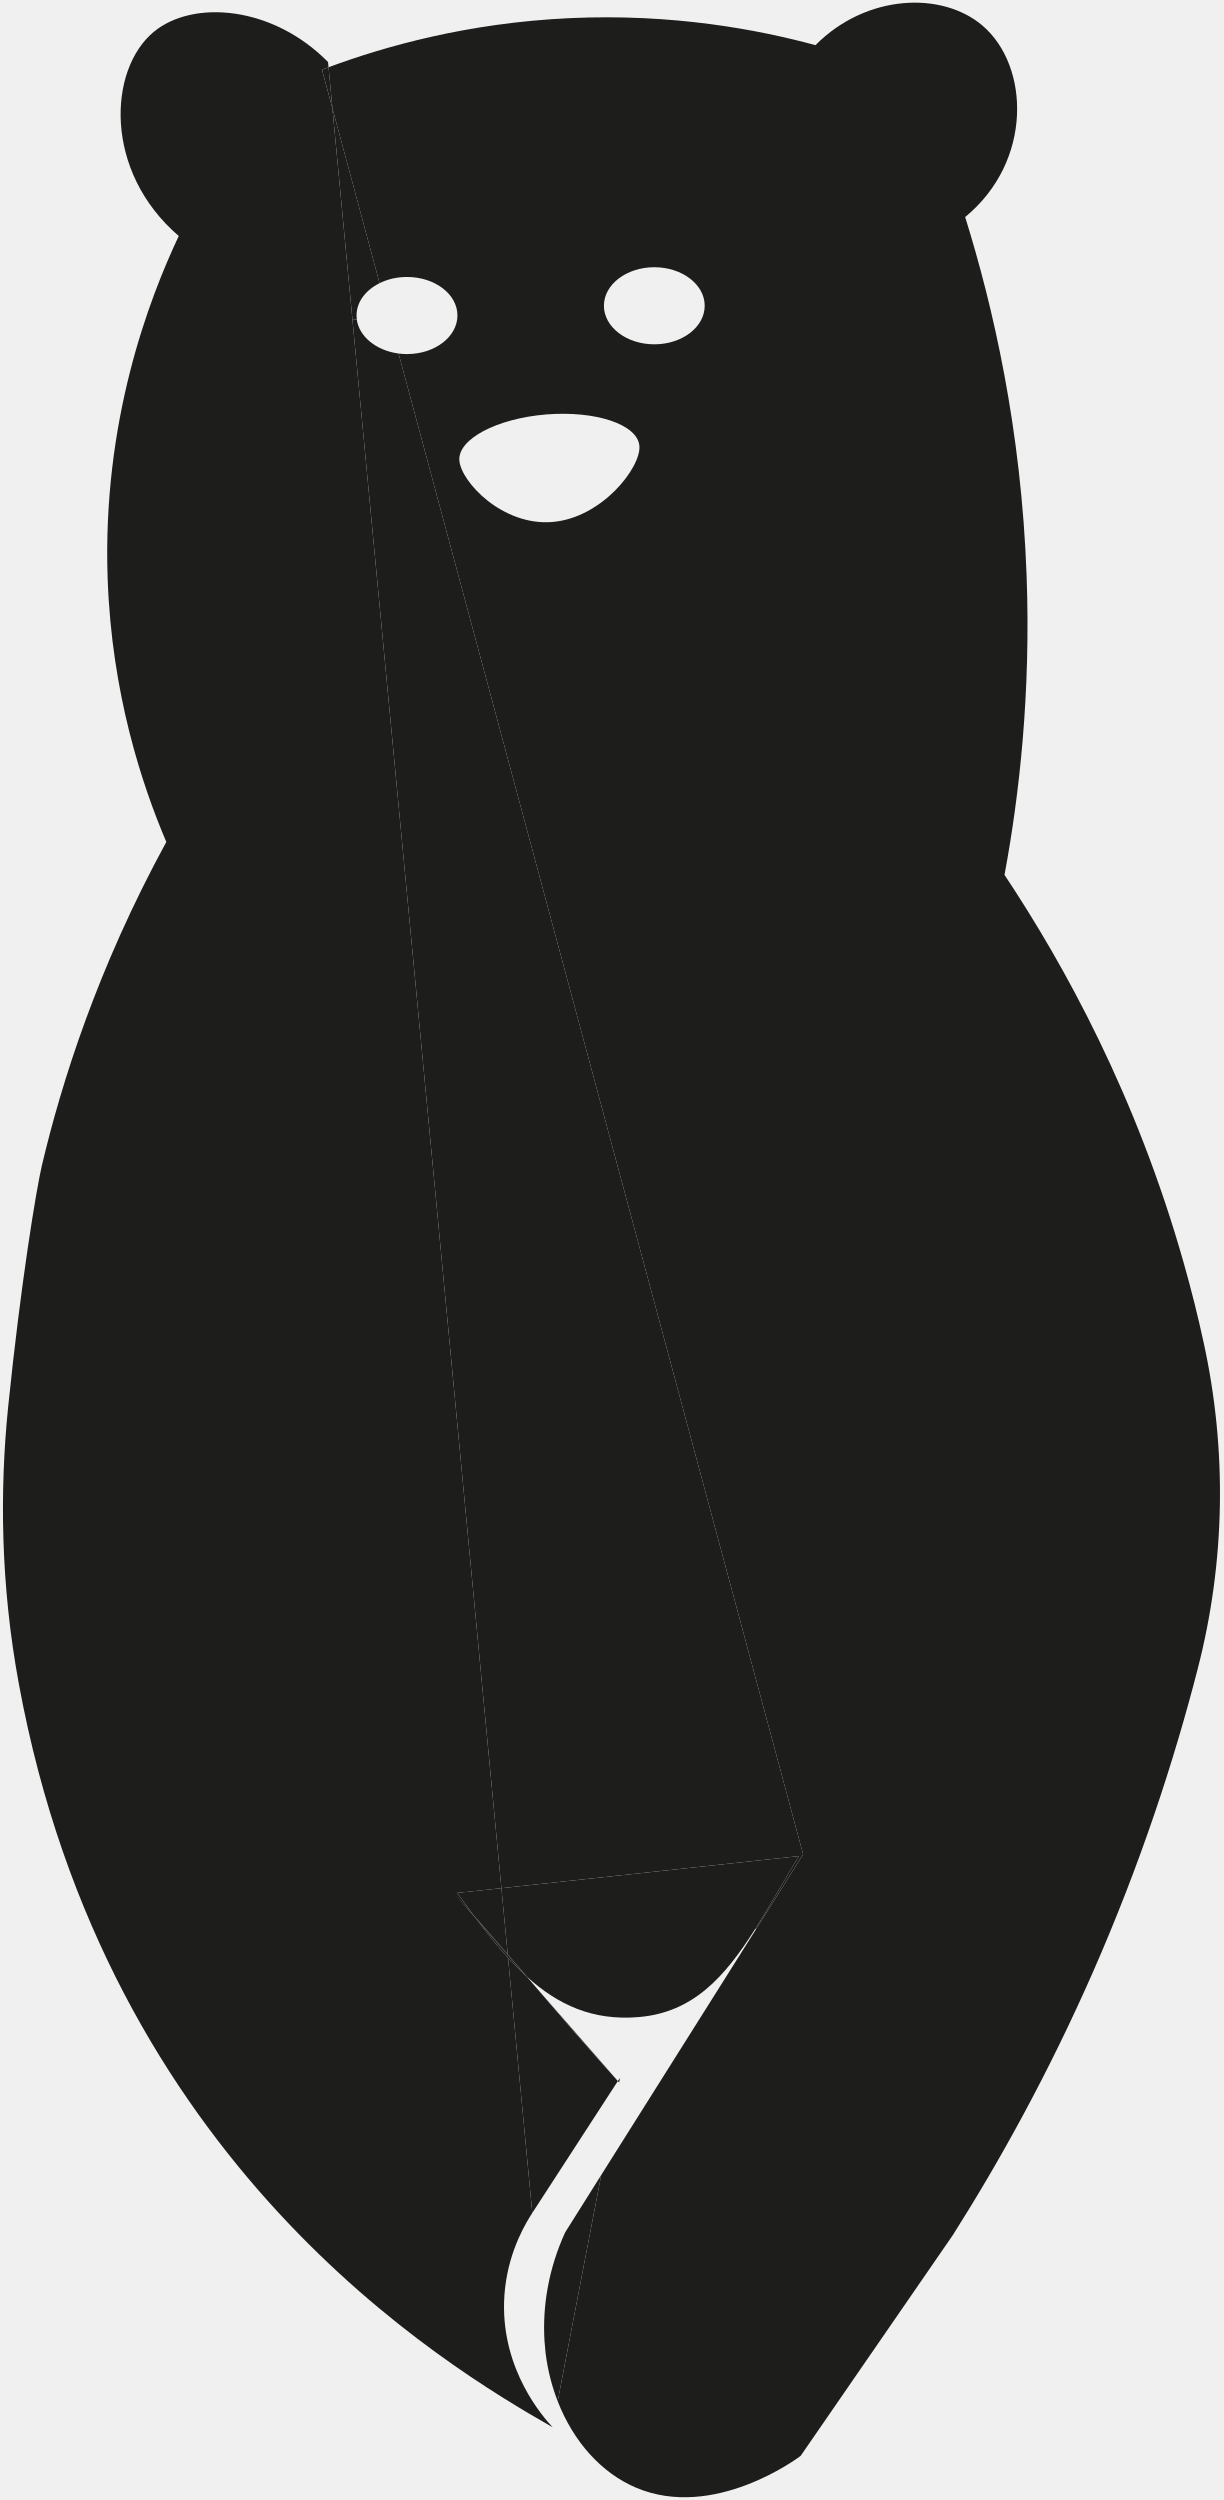
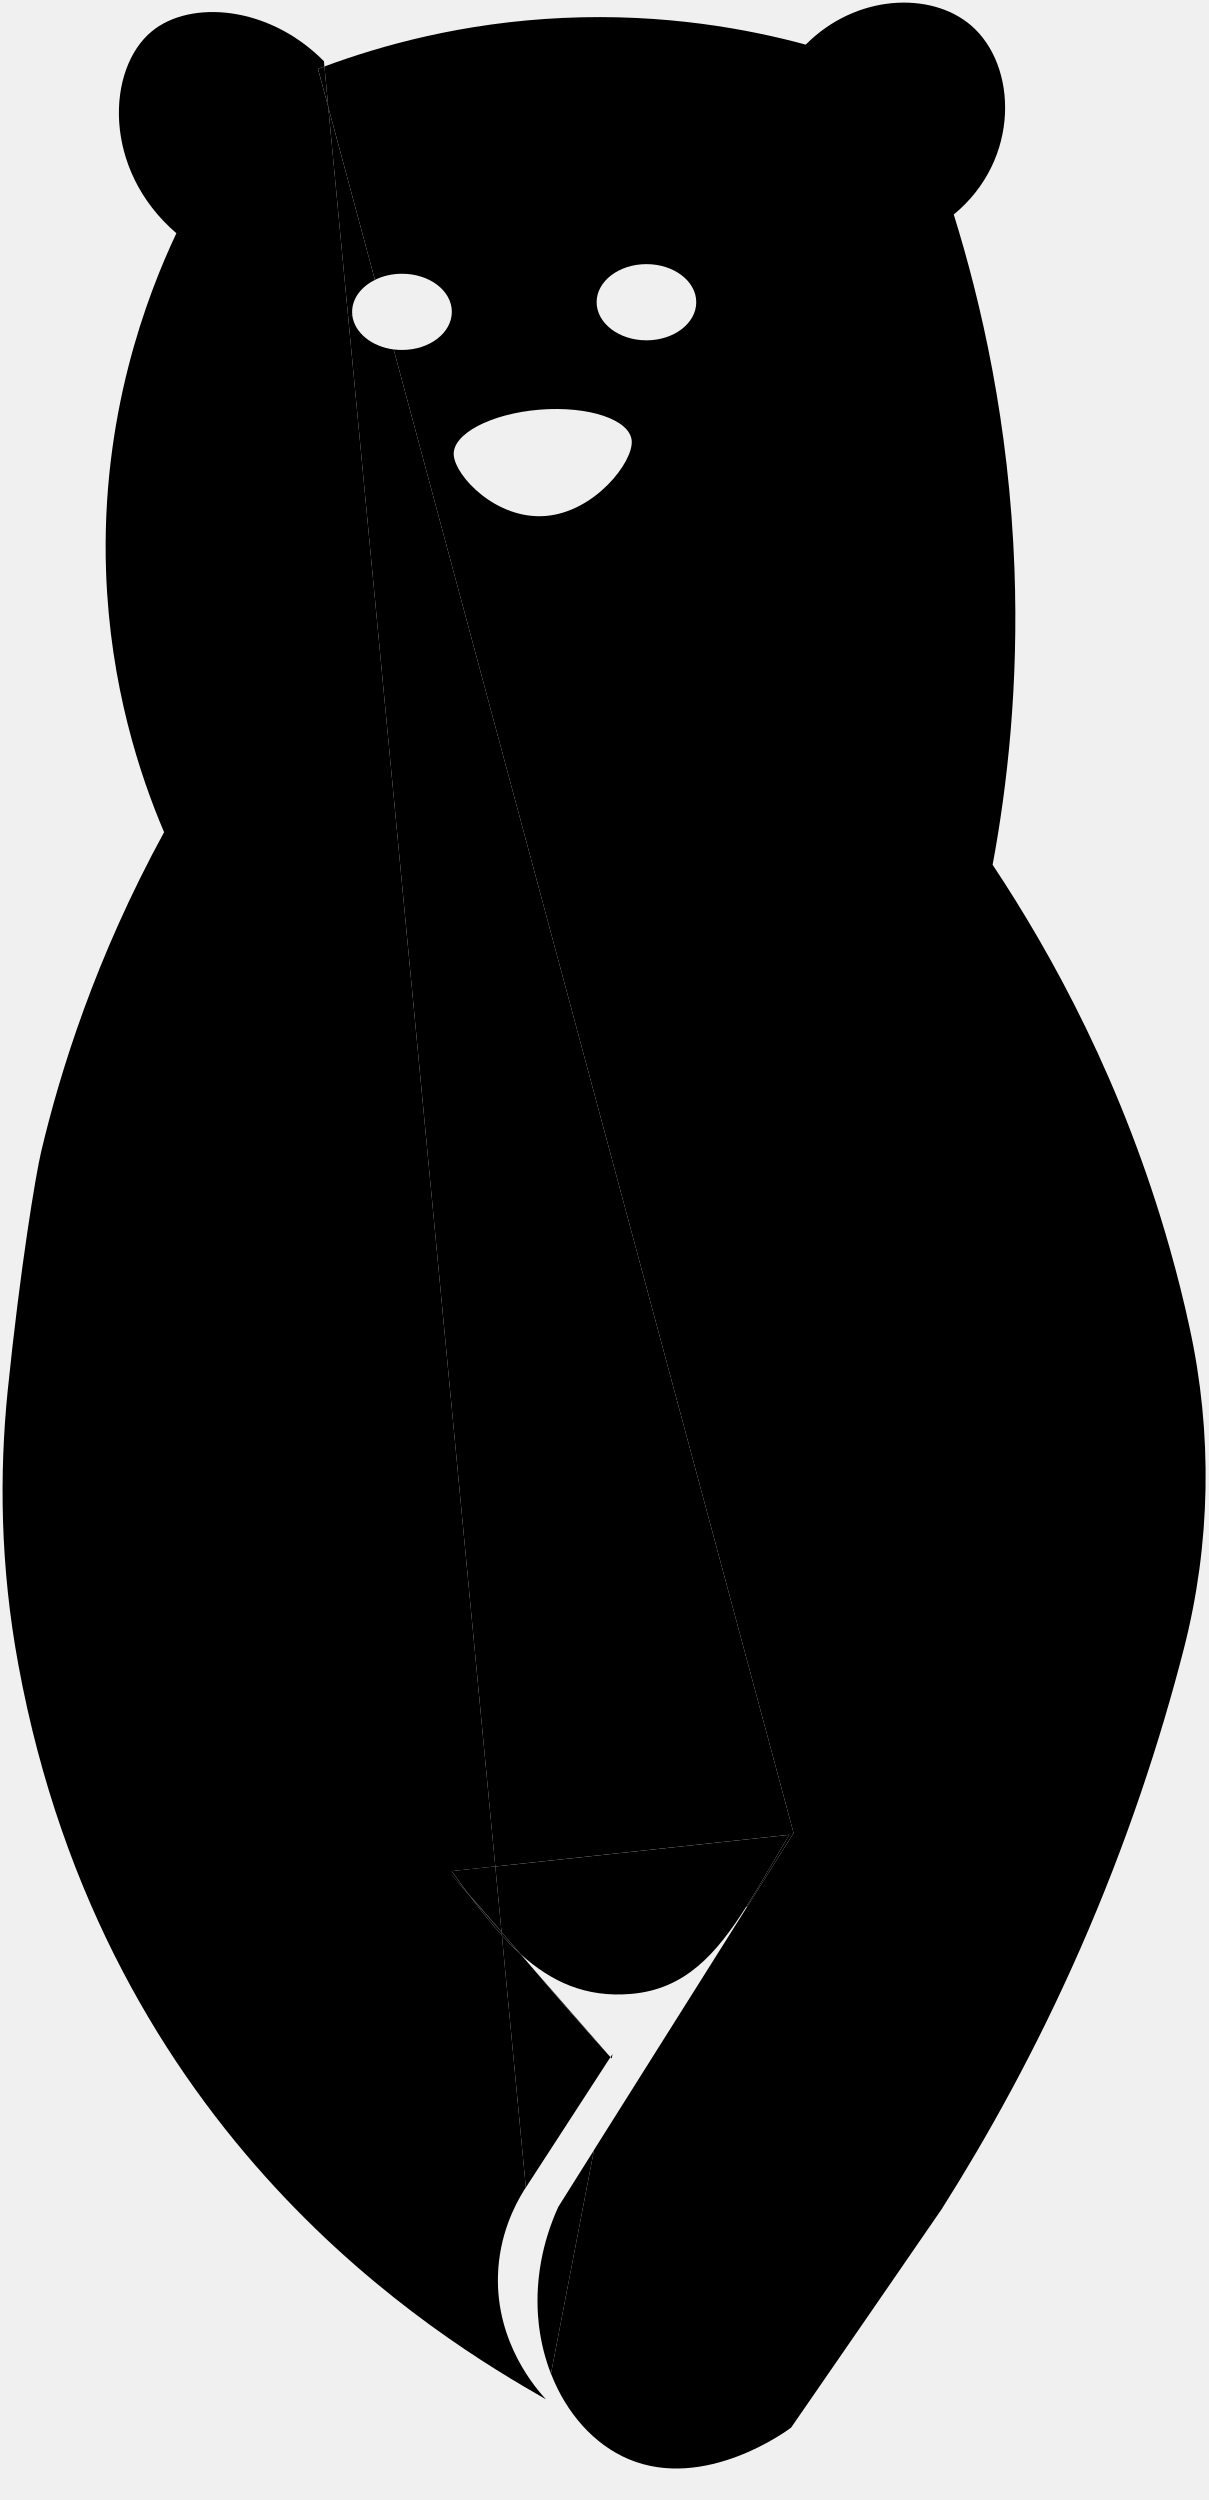
- <svg xmlns="http://www.w3.org/2000/svg" width="908" height="1856" viewBox="0 0 908 1856" fill="none">
-   <path d="M596.25 1376.7L295.898 262.466C297.968 262.705 300.038 262.864 302.187 262.864C322.805 262.864 339.602 250.047 339.602 234.206C339.602 218.364 322.805 205.628 302.187 205.628C294.625 205.628 287.619 207.299 281.808 210.245L246.782 80.408L243.916 49.919C285.788 34.396 347.244 16.963 423.108 13.46C499.688 9.957 562.815 21.978 605.404 33.521C643.137 -4.531 699.339 -6.6 729.35 18.953C764.535 48.964 766.844 119.813 716.533 161.128C737.31 227.758 758.167 318.428 762.147 427.169C765.331 514.417 756.814 589.962 745.749 649.507C790.407 716.694 843.584 813.256 878.769 937.52C884.501 957.739 889.436 977.482 893.576 996.666C911.089 1076.51 909.656 1159.38 889.277 1238.59C871.525 1307.76 846.529 1384.03 811.343 1464.19C778.387 1539.1 742.405 1604.06 707.458 1659.22C669.805 1713.91 632.152 1768.6 594.419 1823.21C591.792 1825.28 529.699 1871.13 472.384 1846.93C446.512 1836.03 425.655 1812.62 414.033 1782.69L446.353 1614.72C484.643 1553.98 522.933 1493.17 561.223 1432.35C572.925 1413.8 584.548 1395.25 596.25 1376.7ZM405.515 307.682C368.658 310.707 339.761 326.071 341.035 341.912C342.308 357.833 373.116 390.551 410.052 387.526C446.91 384.501 475.966 347.007 474.692 331.086C473.418 315.165 442.452 304.736 405.515 307.682ZM523.172 226.962C523.172 211.2 506.375 198.383 485.757 198.383C465.139 198.383 448.343 211.2 448.343 226.962C448.343 242.724 465.06 255.62 485.757 255.62C506.455 255.62 523.172 242.803 523.172 226.962Z" fill="#1D1D1B" />
-   <path d="M372.248 1401.77L593.073 1377.97C581.371 1397.31 571.102 1415.7 560.674 1432.02C537.907 1468 514.503 1493.95 474.461 1497.45C439.992 1500.48 414.12 1488.22 391.274 1467.6C386.577 1462.11 381.801 1456.54 376.945 1450.96L372.248 1401.77Z" fill="#1D1D1B" />
-   <path d="M460.287 1542.59L459.651 1546.01L458.695 1544.98C459.253 1544.18 459.81 1543.38 460.287 1542.59Z" fill="#1D1D1B" />
-   <path d="M398.68 1476.28L458.702 1544.97C436.094 1519.98 417.307 1498.17 398.68 1476.28Z" fill="#1D1D1B" />
-   <path d="M446.357 1614.71L414.037 1782.68C409.818 1771.86 406.793 1760.23 405.201 1748.05L404.962 1746.14L404.405 1739.85L404.246 1738.02C402.653 1712.39 407.111 1684.69 419.53 1657.38C428.446 1643.13 437.441 1628.96 446.357 1614.71Z" fill="#1D1D1B" />
-   <path d="M404.402 1739.86L404.96 1746.15C404.721 1744.08 404.562 1742.01 404.402 1739.86Z" fill="#1D1D1B" />
-   <path d="M398.671 1476.28C417.299 1498.17 436.086 1519.98 458.694 1544.98C437.598 1577.62 416.344 1610.26 395.169 1642.9L377.178 1453.51C381.636 1458.37 386.173 1462.99 390.79 1467.21C390.87 1467.29 390.949 1467.29 390.949 1467.37L391.507 1467.92L398.671 1476.28Z" fill="#1D1D1B" />
-   <path d="M391.272 1467.61C391.272 1467.61 391.431 1467.84 391.51 1467.92L390.953 1467.37C390.953 1467.37 391.192 1467.53 391.272 1467.61Z" fill="#1D1D1B" />
-   <path d="M391.271 1467.6C391.271 1467.6 391.112 1467.44 390.952 1467.36C390.952 1467.28 390.952 1467.28 390.793 1467.2L377.021 1451.36V1450.96C381.798 1456.54 386.574 1462.11 391.271 1467.6Z" fill="#1D1D1B" />
-   <path d="M377.021 1451.37L390.793 1467.21C386.176 1462.99 381.639 1458.37 377.181 1453.52L377.021 1451.37Z" fill="#1D1D1B" />
-   <path d="M377.014 1451.36L377.174 1453.51C369.133 1444.68 361.253 1434.81 353.451 1424.38L377.014 1451.36Z" fill="#1D1D1B" />
-   <path d="M376.936 1450.97V1451.36L353.453 1424.38C352.736 1423.5 352.099 1422.55 351.383 1421.67C360.378 1431.78 368.816 1441.49 376.936 1450.97Z" fill="#1D1D1B" />
-   <path d="M339.443 1405.27L372.241 1401.77L376.938 1450.97C368.818 1441.49 360.38 1431.78 351.384 1421.67C347.484 1416.34 343.503 1410.84 339.443 1405.27Z" fill="#1D1D1B" />
-   <path d="M353.454 1424.39L337.453 1406.08C342.309 1411.41 346.926 1416.67 351.384 1421.68C352.101 1422.56 352.737 1423.51 353.454 1424.39Z" fill="#1D1D1B" />
-   <path d="M264.856 237.137C266.607 249.953 279.424 260.302 295.902 262.451L596.253 1376.69C584.551 1395.24 572.929 1413.78 561.227 1432.33L560.67 1432.01C571.098 1415.69 581.367 1397.31 593.069 1377.96L372.244 1401.76L261.672 237.455L264.856 237.137Z" fill="#1D1D1B" />
-   <path d="M261.679 237.46L246.793 80.398L281.819 210.235C271.471 215.33 264.704 224.166 264.704 234.196C264.704 235.151 264.784 236.186 264.863 237.141L261.679 237.46Z" fill="#1D1D1B" />
-   <path d="M243.92 49.908L246.786 80.397L239.064 51.739C240.657 51.102 242.249 50.545 243.92 49.908Z" fill="#1D1D1B" />
-   <path d="M410.291 1802.03C329.332 1755.7 79.53 1606.28 14.015 1250.21C0.323 1176.09 -0.234 1106.6 6.054 1044.43C15.527 951.686 27.07 882.429 31.13 865.075C45.539 804.336 71.968 719.477 123.472 625.065C105.322 582.396 82.953 514.891 79.928 429.793C75.789 312.454 110.735 221.864 132.707 175.215C76.664 127.054 80.406 51.508 114.238 23.567C143.135 -0.236 201.963 3.984 243.517 46.015L243.915 49.916C242.244 50.553 240.652 51.11 239.059 51.747L246.781 80.405L261.667 237.466L372.239 1401.77L339.442 1405.28C343.502 1410.85 347.482 1416.34 351.383 1421.68C346.925 1416.66 342.308 1411.41 337.452 1406.07L353.452 1424.38C361.254 1434.81 369.135 1444.68 377.175 1453.52L395.166 1642.9C394.688 1643.7 394.131 1644.49 393.653 1645.29C386.887 1656.19 375.105 1678.72 374.229 1709.05C372.796 1759.92 403.126 1794.31 410.291 1802.03Z" fill="#1D1D1B" />
+ <svg xmlns="http://www.w3.org/2000/svg" width="29" height="60" viewBox="0 0 29 60" fill="none">
+   <g clip-path="url(#clip0_680_2538)">
+     <path d="M19.046 43.993L9.448 8.387C9.514 8.394 9.58 8.399 9.649 8.399C10.308 8.399 10.844 7.99 10.844 7.484C10.844 6.977 10.308 6.57 9.649 6.57C9.407 6.57 9.183 6.624 8.998 6.718L7.878 2.569L7.787 1.595C9.125 1.099 11.089 0.541 13.513 0.43C15.96 0.318 17.977 0.702 19.338 1.071C20.544 -0.145 22.34 -0.212 23.299 0.605C24.424 1.564 24.497 3.828 22.89 5.148C23.553 7.278 24.22 10.175 24.347 13.65C24.449 16.438 24.177 18.852 23.823 20.755C25.25 22.902 26.95 25.988 28.074 29.959C28.257 30.605 28.415 31.236 28.547 31.849C29.107 34.4 29.061 37.048 28.41 39.58C27.842 41.79 27.044 44.227 25.919 46.789C24.866 49.183 23.716 51.258 22.599 53.021C21.396 54.769 20.193 56.517 18.987 58.262C18.903 58.328 16.919 59.793 15.088 59.02C14.261 58.671 13.594 57.923 13.223 56.967L14.256 51.599C15.479 49.658 16.703 47.715 17.926 45.771C18.3 45.179 18.672 44.586 19.046 43.993ZM12.951 9.832C11.773 9.928 10.849 10.419 10.89 10.925C10.931 11.434 11.915 12.48 13.096 12.383C14.274 12.287 15.202 11.088 15.161 10.579C15.121 10.071 14.131 9.738 12.951 9.832ZM16.71 7.252C16.71 6.748 16.174 6.339 15.515 6.339C14.856 6.339 14.319 6.748 14.319 7.252C14.319 7.756 14.854 8.168 15.515 8.168C16.176 8.168 16.71 7.758 16.71 7.252Z" fill="black" />
+     <path d="M11.887 44.796L18.944 44.035C18.57 44.653 18.242 45.241 17.909 45.762C17.181 46.912 16.433 47.742 15.154 47.853C14.052 47.95 13.226 47.558 12.495 46.9C12.345 46.724 12.193 46.546 12.037 46.368L11.887 44.796Z" fill="black" />
+     <path d="M14.701 49.297L14.68 49.406L14.65 49.373C14.668 49.348 14.685 49.322 14.701 49.297Z" fill="black" />
+     <path d="M12.732 47.176L14.65 49.371C13.928 48.572 13.327 47.875 12.732 47.176Z" fill="black" />
+     <path d="M14.256 51.602L13.223 56.969C13.088 56.623 12.992 56.252 12.941 55.862L12.933 55.801L12.915 55.6L12.91 55.542C12.859 54.723 13.002 53.838 13.399 52.965C13.683 52.51 13.971 52.057 14.256 51.602Z" fill="black" />
+     <path d="M12.915 55.598L12.933 55.799C12.925 55.733 12.92 55.666 12.915 55.598Z" fill="black" />
+     <path d="M12.732 47.177C13.327 47.876 13.928 48.573 14.65 49.372C13.976 50.415 13.297 51.458 12.62 52.501L12.045 46.449C12.188 46.604 12.333 46.752 12.48 46.887C12.483 46.889 12.485 46.889 12.485 46.892L12.503 46.91L12.732 47.177Z" fill="black" />
+     <path d="M12.495 46.898C12.495 46.898 12.501 46.906 12.503 46.908L12.485 46.891C12.485 46.891 12.493 46.896 12.495 46.898Z" fill="black" />
+     <path d="M12.495 46.899C12.495 46.899 12.49 46.894 12.485 46.891C12.485 46.889 12.485 46.889 12.48 46.886L12.04 46.38V46.367C12.193 46.545 12.345 46.723 12.495 46.899Z" fill="black" />
+     <path d="M12.04 46.379L12.48 46.885C12.333 46.75 12.188 46.603 12.045 46.448L12.04 46.379Z" fill="black" />
+     <path d="M12.04 46.378L12.045 46.447C11.788 46.164 11.536 45.849 11.287 45.516L12.04 46.378Z" fill="black" />
+     <path d="M12.037 46.366V46.379L11.287 45.516C11.264 45.488 11.244 45.458 11.221 45.43C11.508 45.753 11.778 46.063 12.037 46.366Z" fill="black" />
+     <path d="M10.839 44.905L11.887 44.793L12.037 46.365C11.778 46.062 11.508 45.752 11.221 45.429C11.096 45.258 10.969 45.083 10.839 44.905Z" fill="black" />
+     <path d="M11.287 45.519L10.776 44.934C10.931 45.104 11.078 45.272 11.221 45.432C11.244 45.46 11.264 45.491 11.287 45.519Z" fill="black" />
+     <path d="M8.456 7.578C8.512 7.988 8.921 8.318 9.448 8.387L19.046 43.993C18.672 44.586 18.3 45.179 17.927 45.772L17.909 45.761C18.242 45.24 18.57 44.652 18.944 44.034L11.887 44.795L8.354 7.588L8.456 7.578Z" fill="black" />
+     <path d="M8.354 7.589L7.878 2.57L8.998 6.719C8.667 6.882 8.451 7.165 8.451 7.485C8.451 7.516 8.453 7.549 8.456 7.579L8.354 7.589Z" fill="black" />
+     <path d="M7.787 1.594L7.878 2.568L7.632 1.652C7.682 1.632 7.733 1.614 7.787 1.594Z" fill="black" />
+     <path d="M13.103 57.584C10.516 56.104 2.533 51.329 0.44 39.95C0.002 37.582 -0.016 35.361 0.185 33.374C0.488 30.411 0.857 28.198 0.987 27.643C1.447 25.702 2.292 22.99 3.938 19.973C3.358 18.61 2.643 16.453 2.546 13.733C2.414 9.984 3.531 7.089 4.233 5.598C2.442 4.059 2.561 1.645 3.643 0.752C4.566 -0.009 6.446 0.126 7.774 1.469L7.786 1.594C7.733 1.614 7.682 1.632 7.631 1.653L7.878 2.568L8.354 7.587L11.887 44.794L10.839 44.906C10.969 45.084 11.096 45.259 11.221 45.43C11.078 45.27 10.931 45.102 10.775 44.931L11.287 45.516C11.536 45.849 11.788 46.165 12.045 46.447L12.62 52.499C12.604 52.525 12.587 52.55 12.571 52.575C12.355 52.924 11.979 53.644 11.951 54.613C11.905 56.239 12.874 57.338 13.103 57.584Z" fill="black" />
+   </g>
+   <defs>
+     <clipPath id="clip0_680_2538">
+       <rect width="29" height="59.31" fill="white" />
+     </clipPath>
+   </defs>
</svg>
